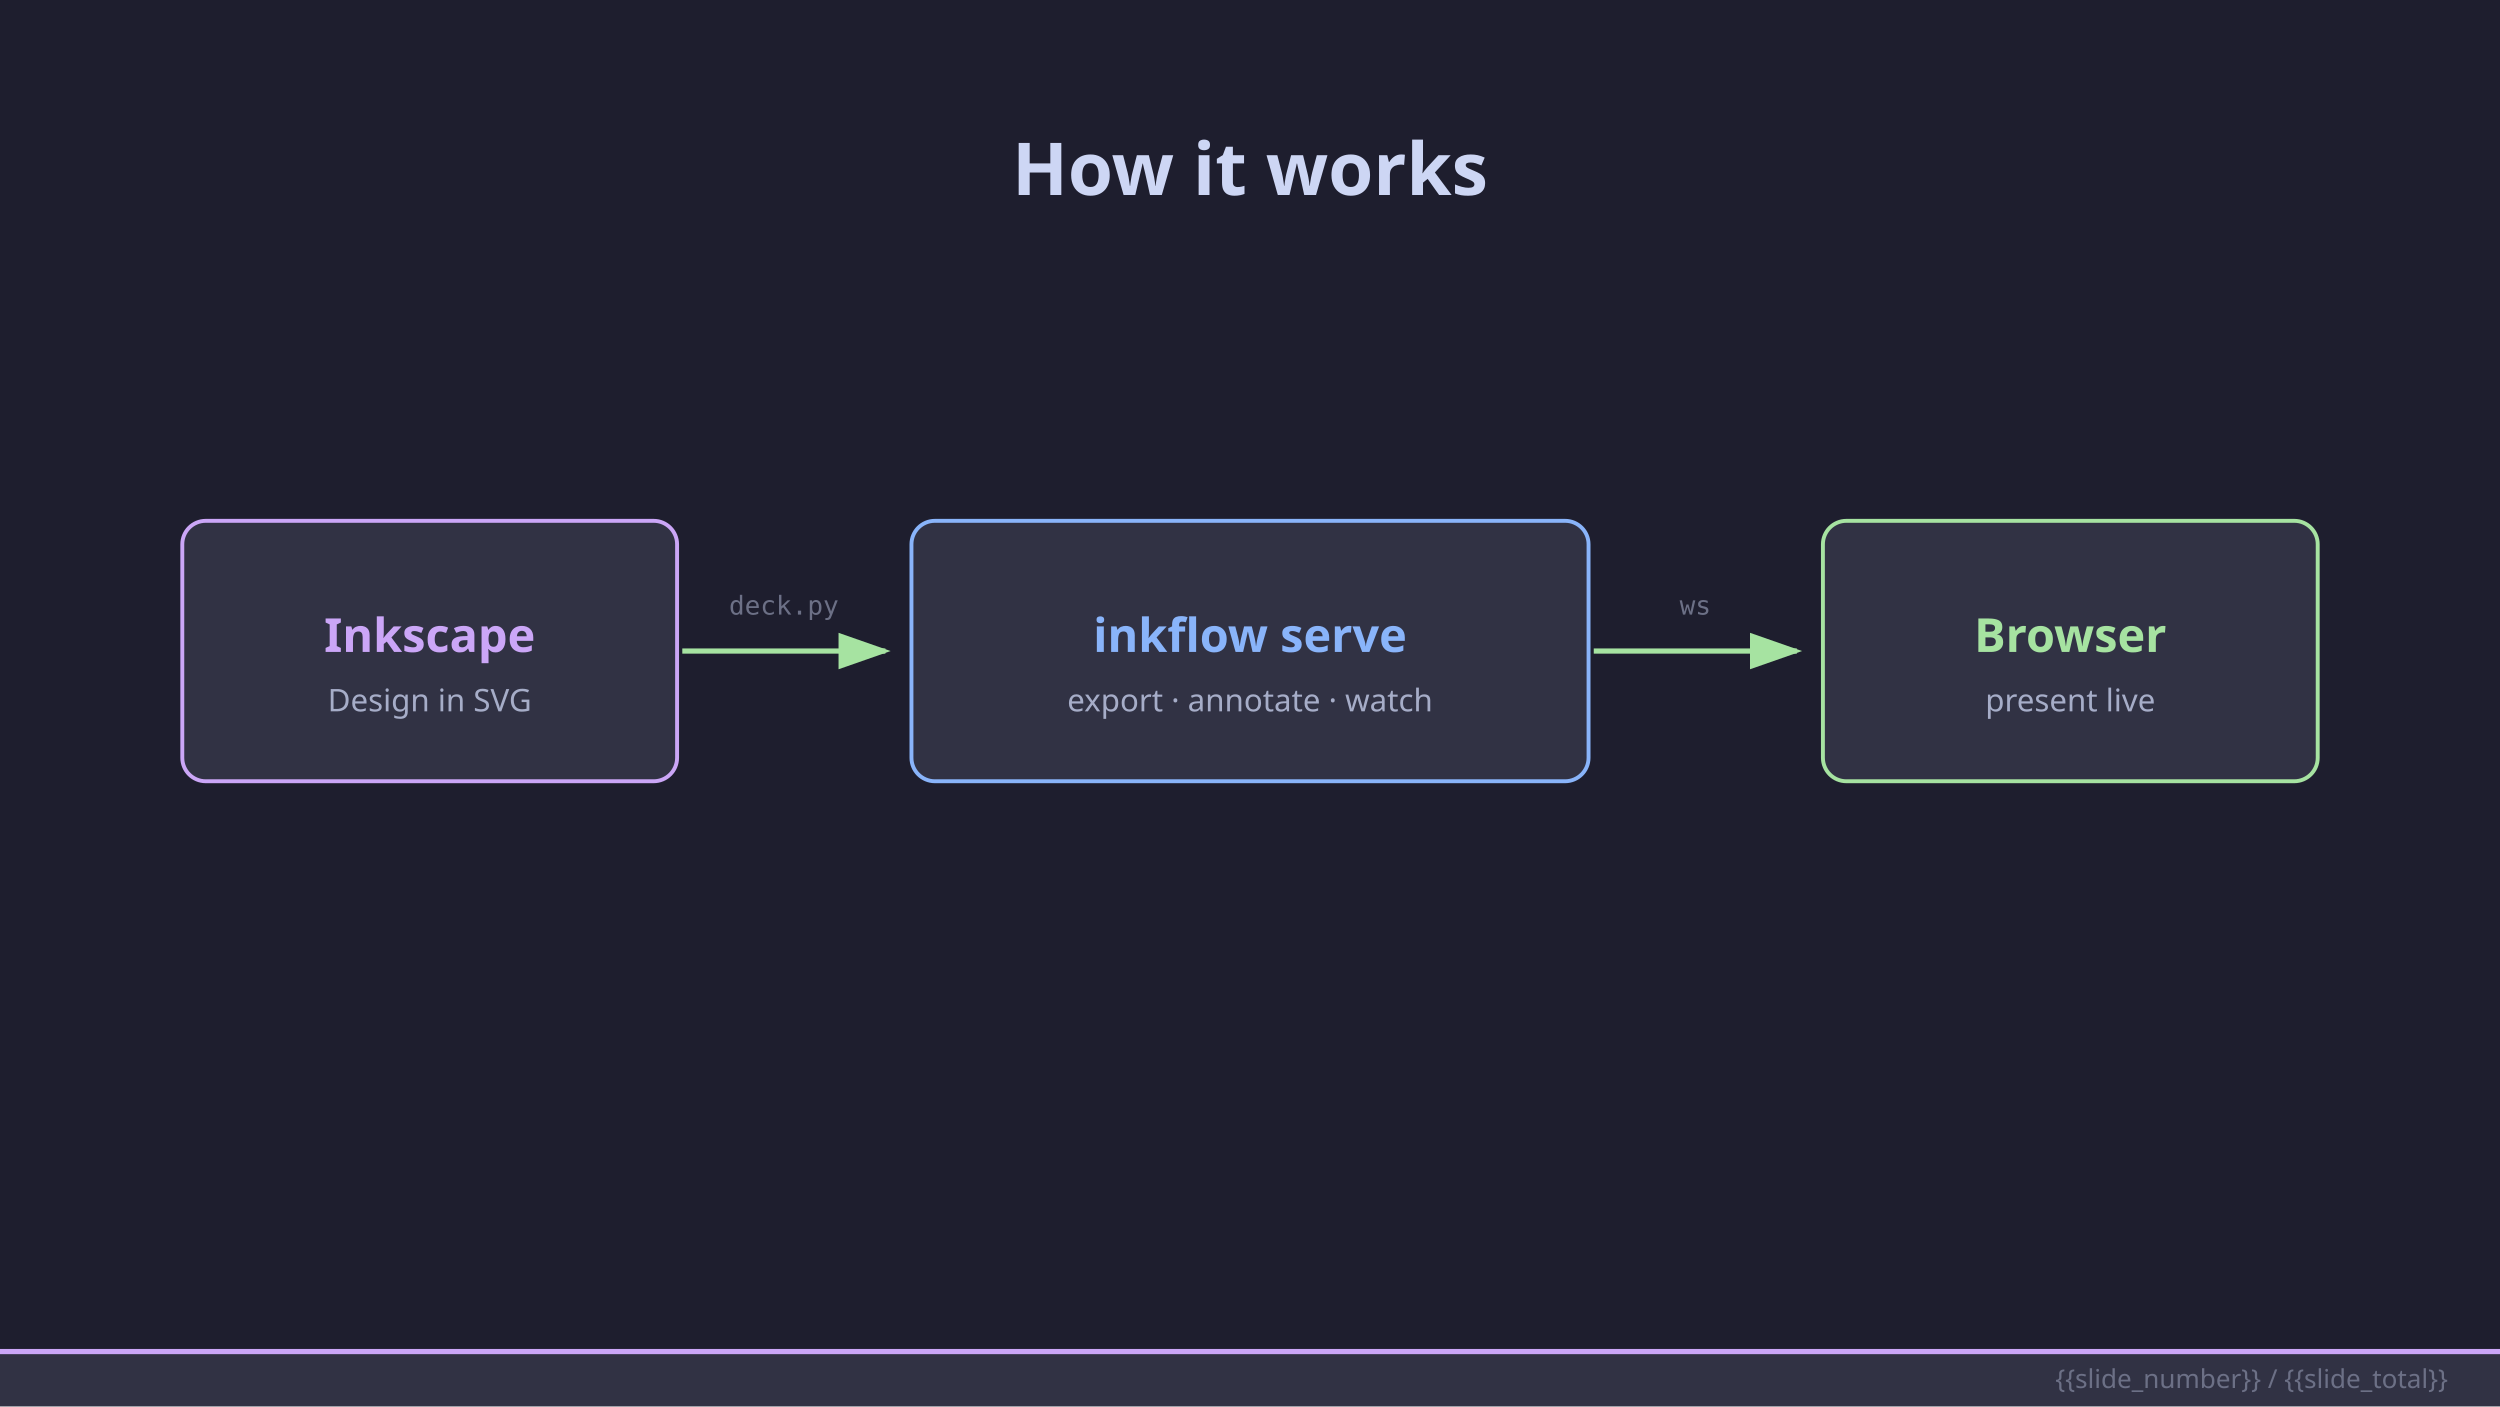
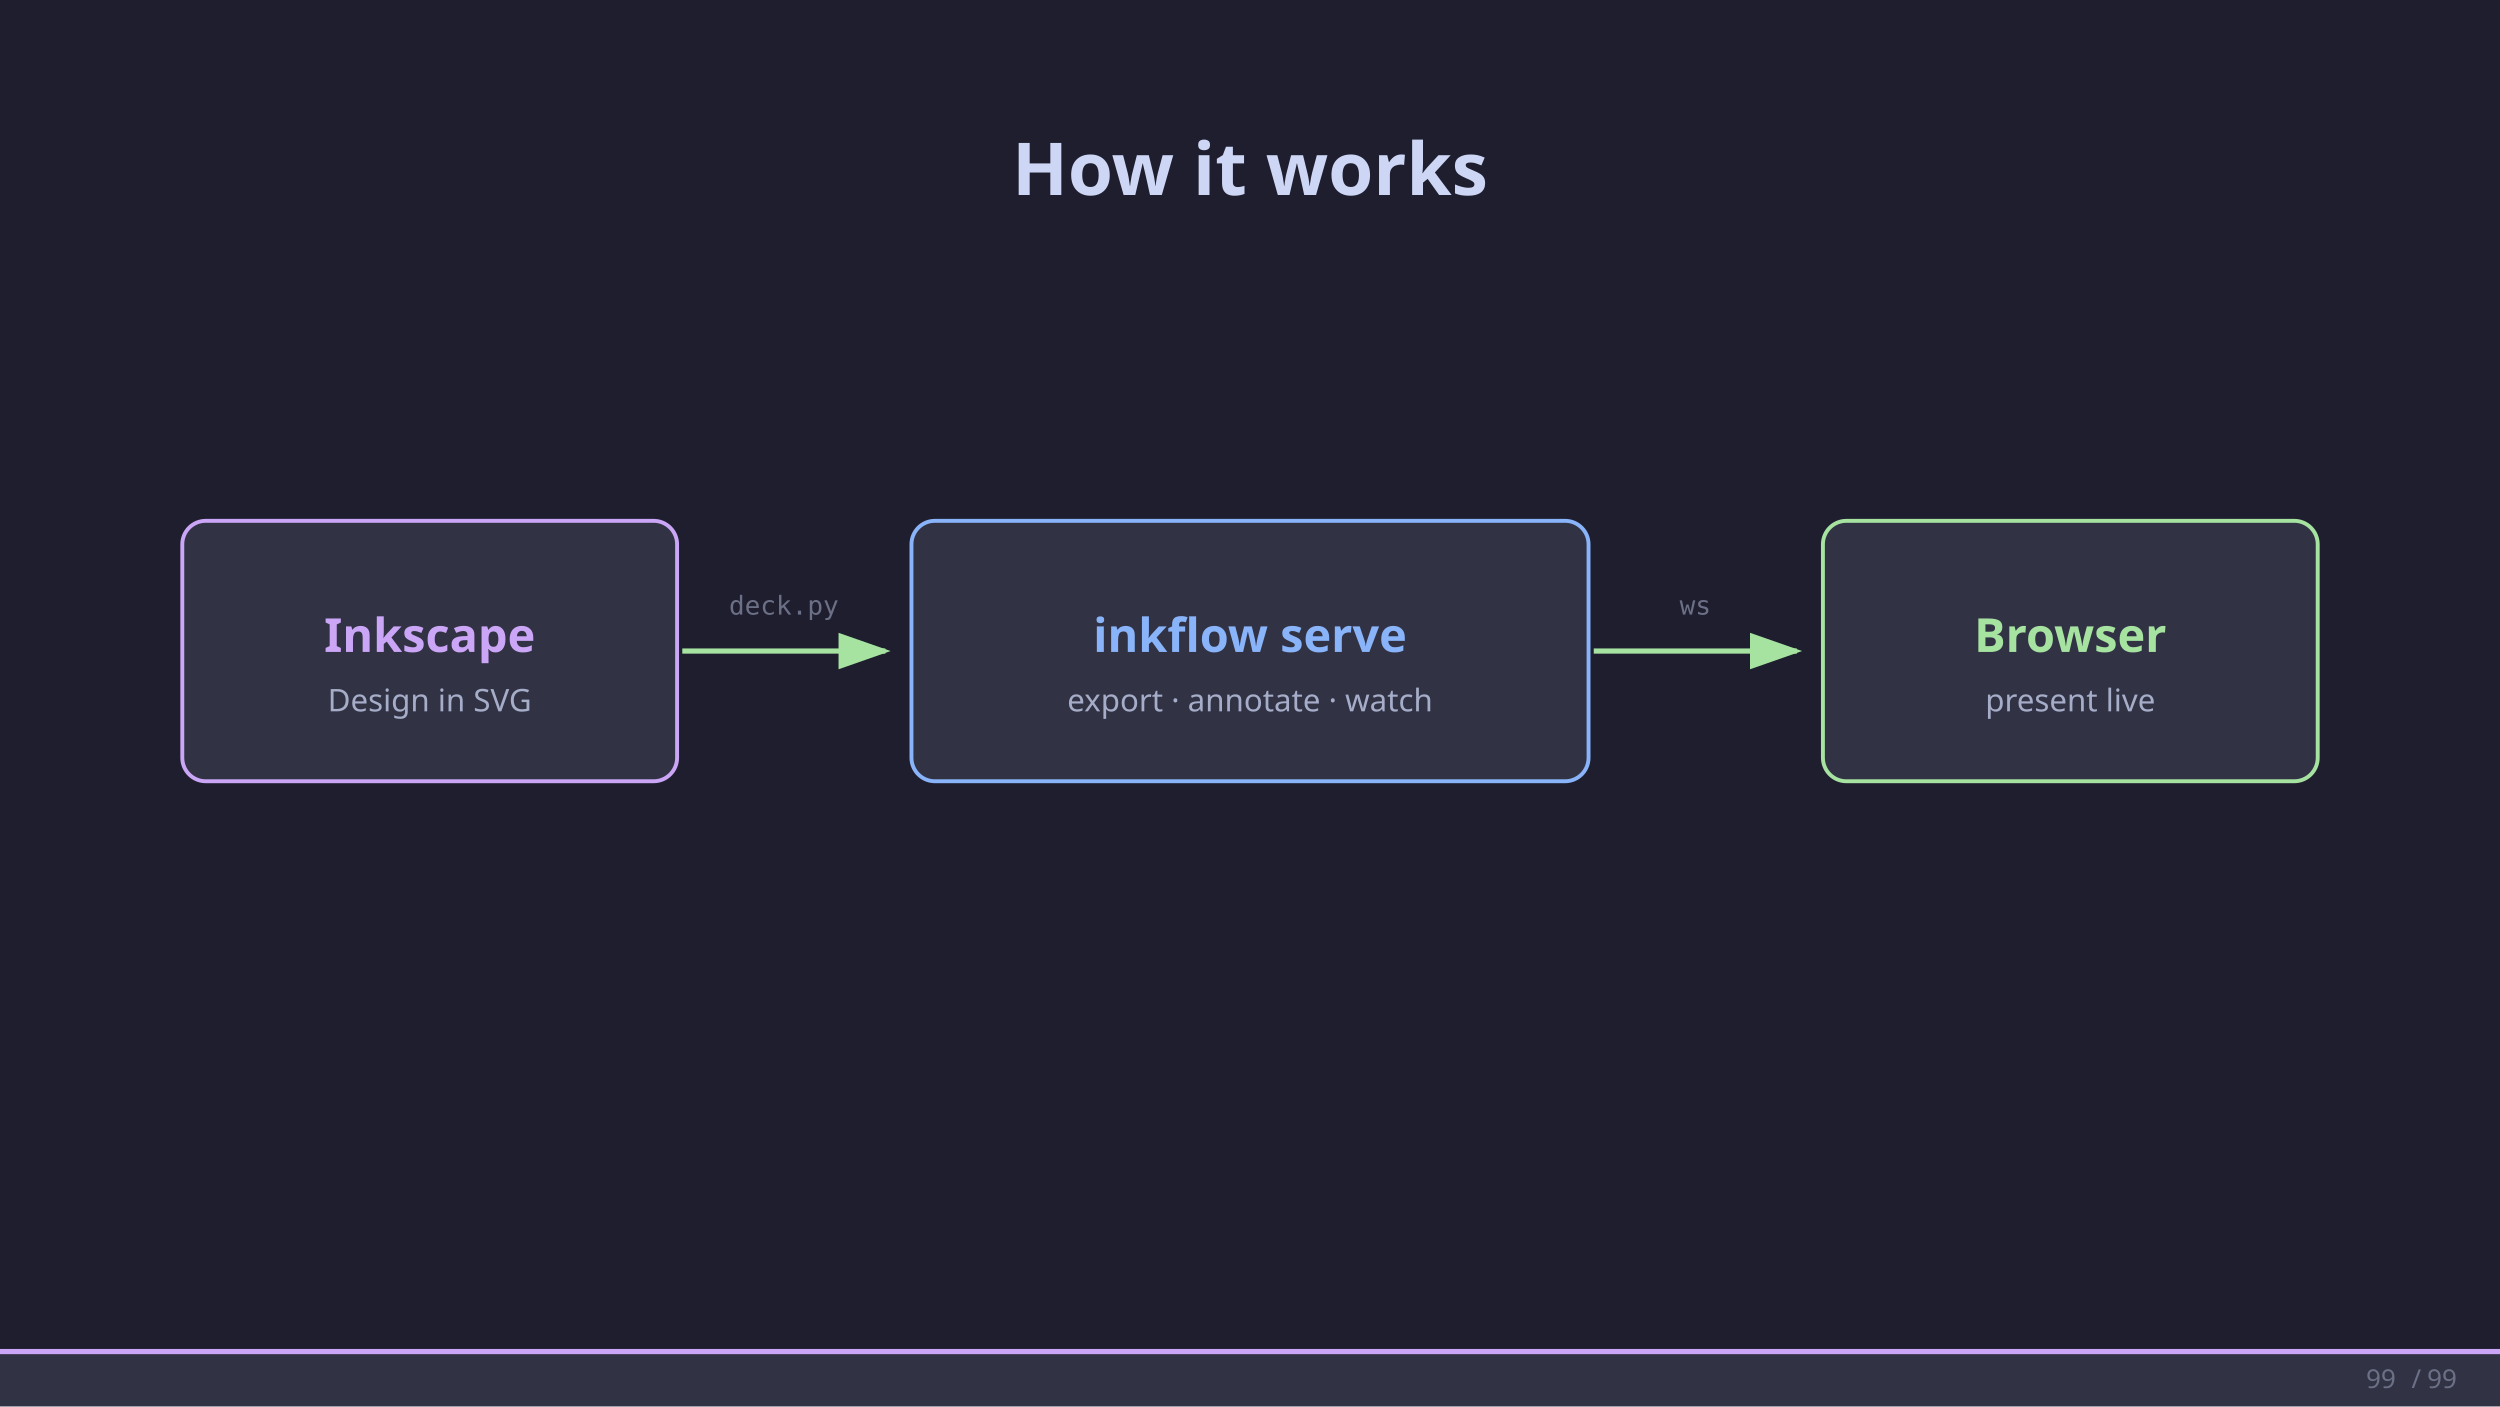
<svg xmlns="http://www.w3.org/2000/svg" xmlns:ns1="urn:inkflow" viewBox="0 0 1920 1080" width="1920" height="1080" ns1:parent="root:main.svg">
-   <g ns1:layout-src="root:main.svg" ns1:layout-hash="9c735d85">
+   <g ns1:layout-src="root:main.svg" ns1:layout-hash="92687e1c">
    <rect width="1920" height="1080" fill="#1e1e2e" />
    <rect y="1040" width="1920" height="40" fill="#313244" />
    <rect y="1036" width="1920" height="4" fill="#cba6f7" />
-     <text x="1880" y="1066" font-family="sans-serif" font-size="20" fill="#6c7086" text-anchor="end">{{slide_number}} / {{slide_total}}</text>
+     <text id="zone-slide-number" x="1840" y="1066" font-family="sans-serif" font-size="20" fill="#6c7086" text-anchor="end">99</text>
+     <text x="1852" y="1066" font-family="sans-serif" font-size="20" fill="#6c7086">/</text>
+     <text id="zone-slide-total" x="1864" y="1066" font-family="sans-serif" font-size="20" fill="#6c7086" text-anchor="start">99</text>
  </g>
  <defs>
    <marker id="arr" markerWidth="10" markerHeight="7" refX="9" refY="3.5" orient="auto">
      <polygon points="0 0, 10 3.5, 0 7" fill="#a6e3a1" />
    </marker>
  </defs>
  <text x="960" y="130" text-anchor="middle" dominant-baseline="middle" font-family="sans-serif" font-size="56" font-weight="bold" fill="#cdd6f4">How it works</text>
  <g id="box-deck">
    <rect x="140" y="400" width="380" height="200" rx="18" fill="#313244" stroke="#cba6f7" stroke-width="3" />
    <text x="330" y="488" text-anchor="middle" dominant-baseline="middle" font-family="sans-serif" font-size="36" font-weight="bold" fill="#cba6f7">Inkscape</text>
    <text x="330" y="538" text-anchor="middle" dominant-baseline="middle" font-family="sans-serif" font-size="24" fill="#a6adc8">Design in SVG</text>
  </g>
  <g id="arrow-1">
    <line x1="524" y1="500" x2="680" y2="500" stroke="#a6e3a1" stroke-width="4" marker-end="url(#arr)" />
    <text x="602" y="472" text-anchor="middle" font-family="monospace" font-size="20" fill="#6c7086">deck.py</text>
  </g>
  <g id="box-pipeline">
    <rect x="700" y="400" width="520" height="200" rx="18" fill="#313244" stroke="#89b4fa" stroke-width="3" />
    <text x="960" y="488" text-anchor="middle" dominant-baseline="middle" font-family="sans-serif" font-size="36" font-weight="bold" fill="#89b4fa">inkflow serve</text>
    <text x="960" y="538" text-anchor="middle" dominant-baseline="middle" font-family="sans-serif" font-size="24" fill="#a6adc8">export · annotate · watch</text>
  </g>
  <g id="arrow-2">
    <line x1="1224" y1="500" x2="1380" y2="500" stroke="#a6e3a1" stroke-width="4" marker-end="url(#arr)" />
    <text x="1302" y="472" text-anchor="middle" font-family="monospace" font-size="20" fill="#6c7086">ws</text>
  </g>
  <g id="box-browser">
    <rect x="1400" y="400" width="380" height="200" rx="18" fill="#313244" stroke="#a6e3a1" stroke-width="3" />
    <text x="1590" y="488" text-anchor="middle" dominant-baseline="middle" font-family="sans-serif" font-size="36" font-weight="bold" fill="#a6e3a1">Browser</text>
    <text x="1590" y="538" text-anchor="middle" dominant-baseline="middle" font-family="sans-serif" font-size="24" fill="#a6adc8">present live</text>
  </g>
</svg>
